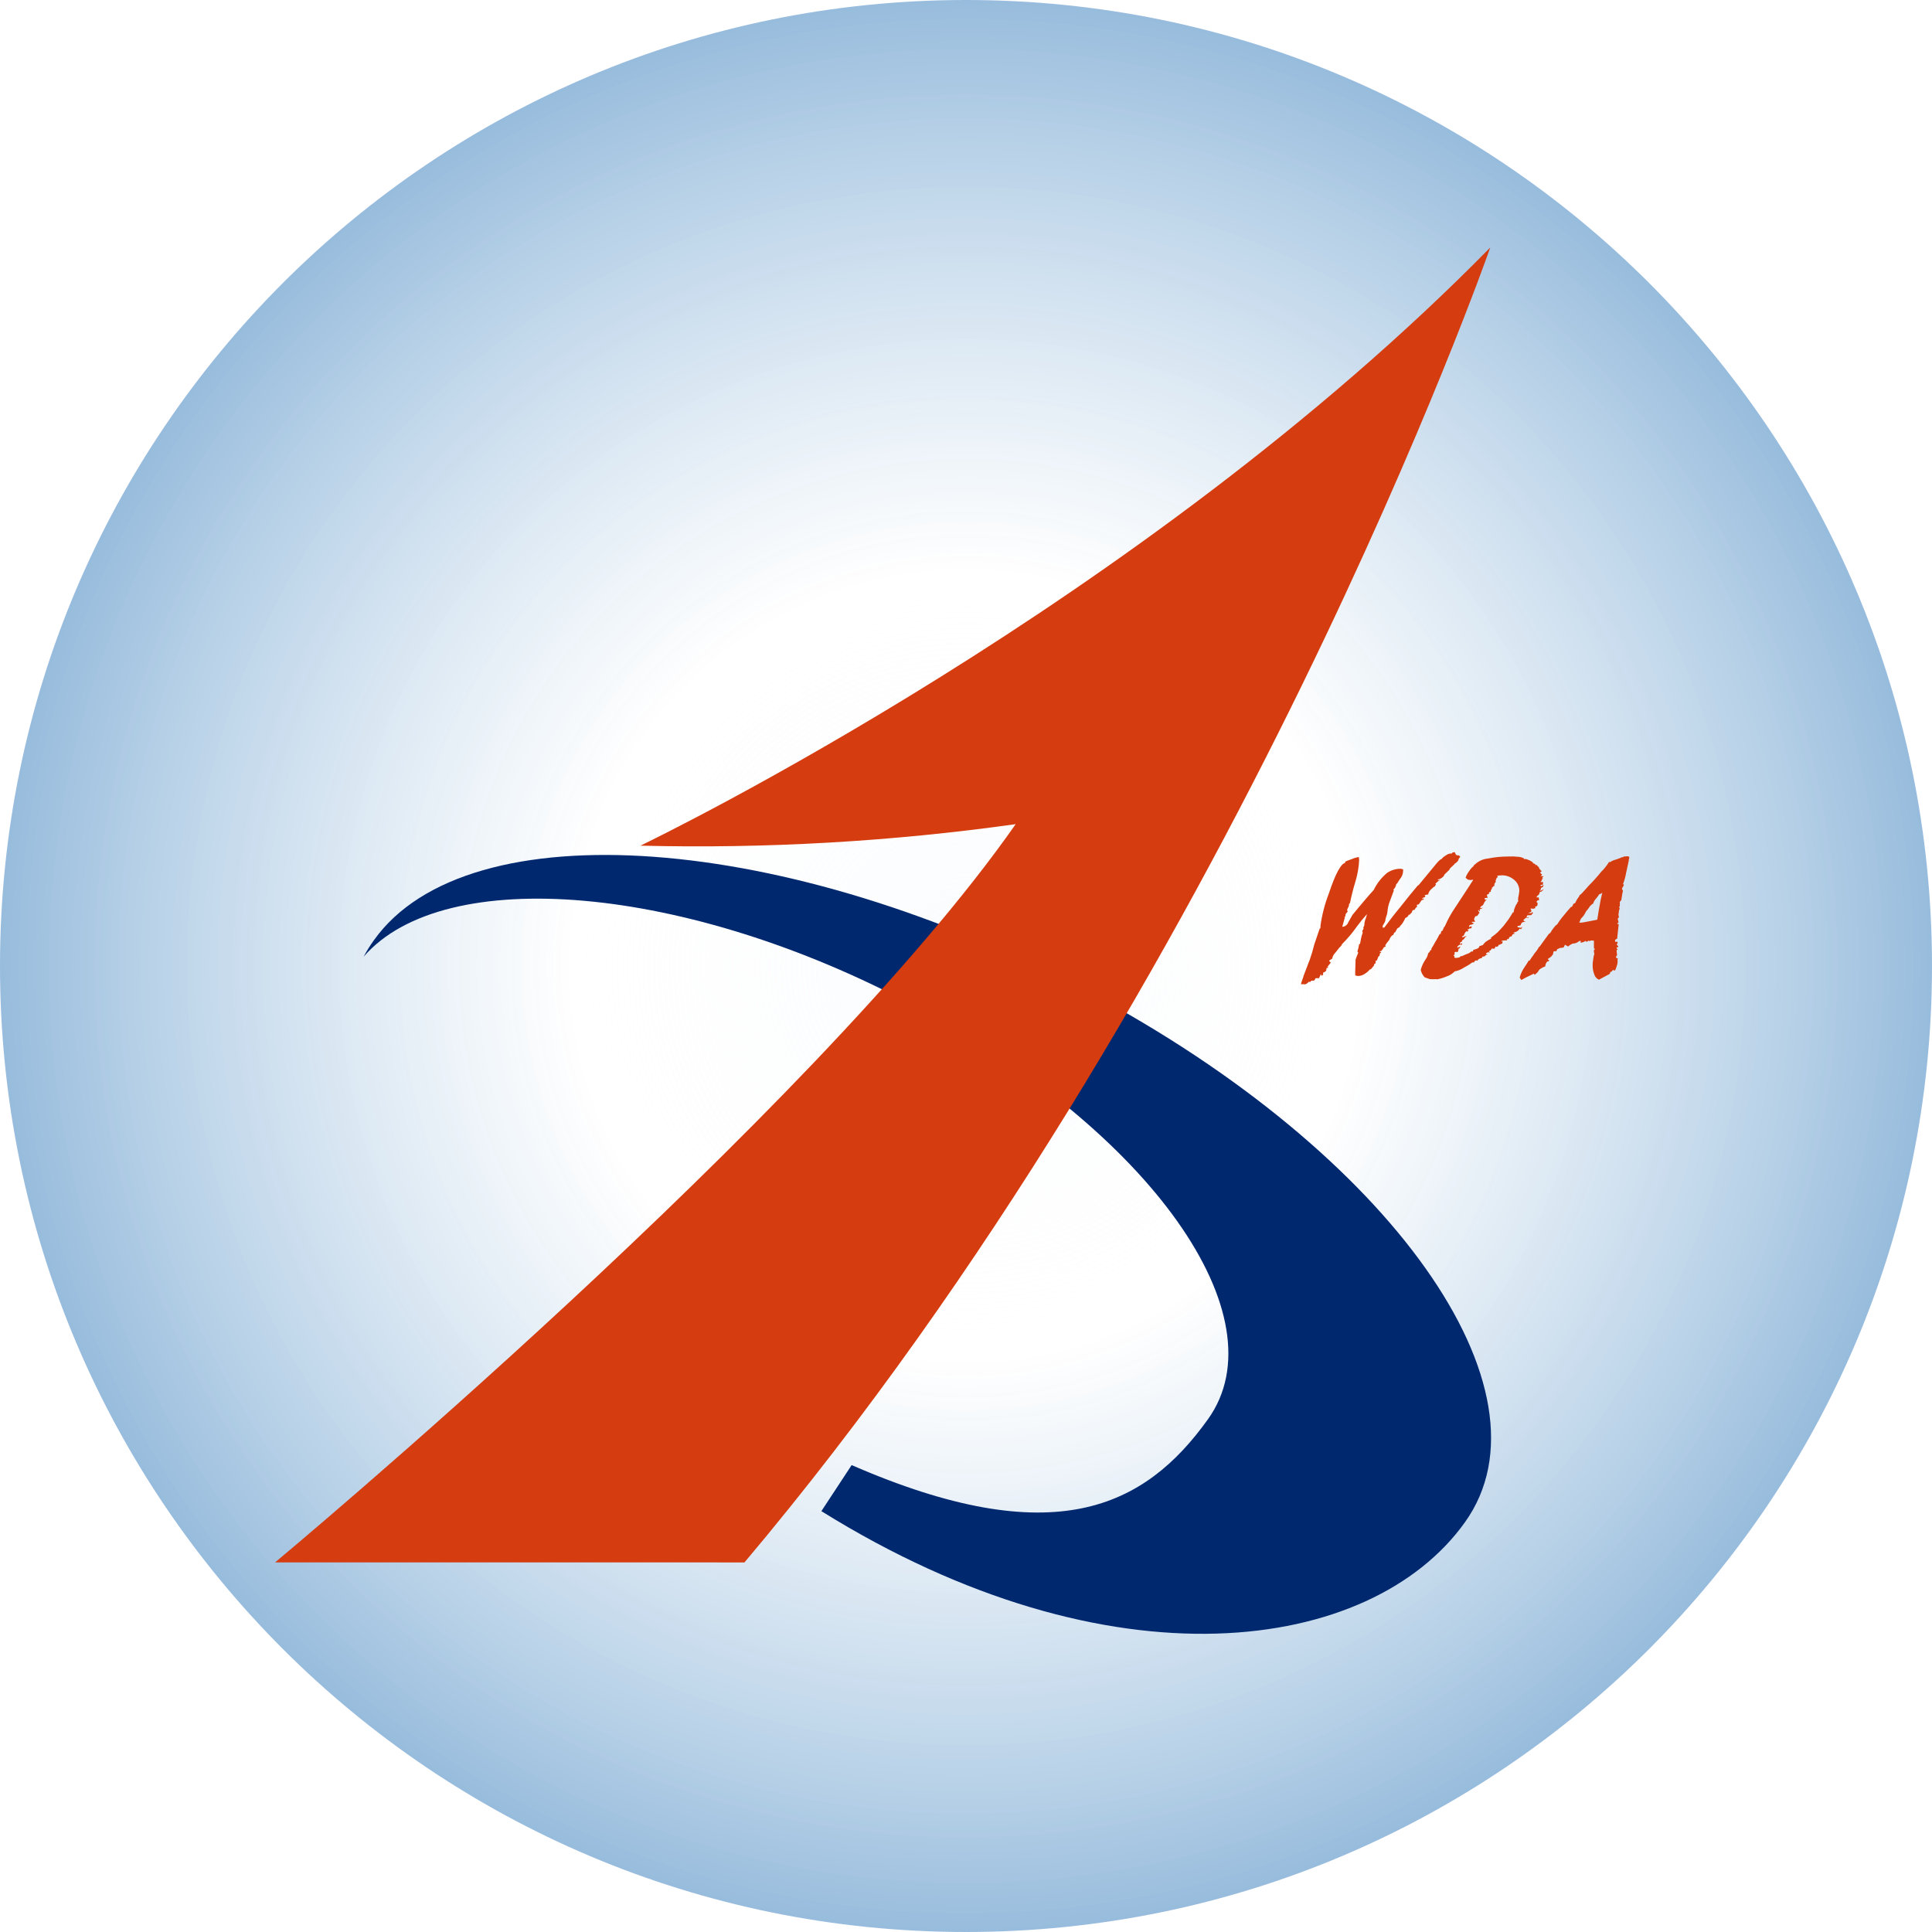
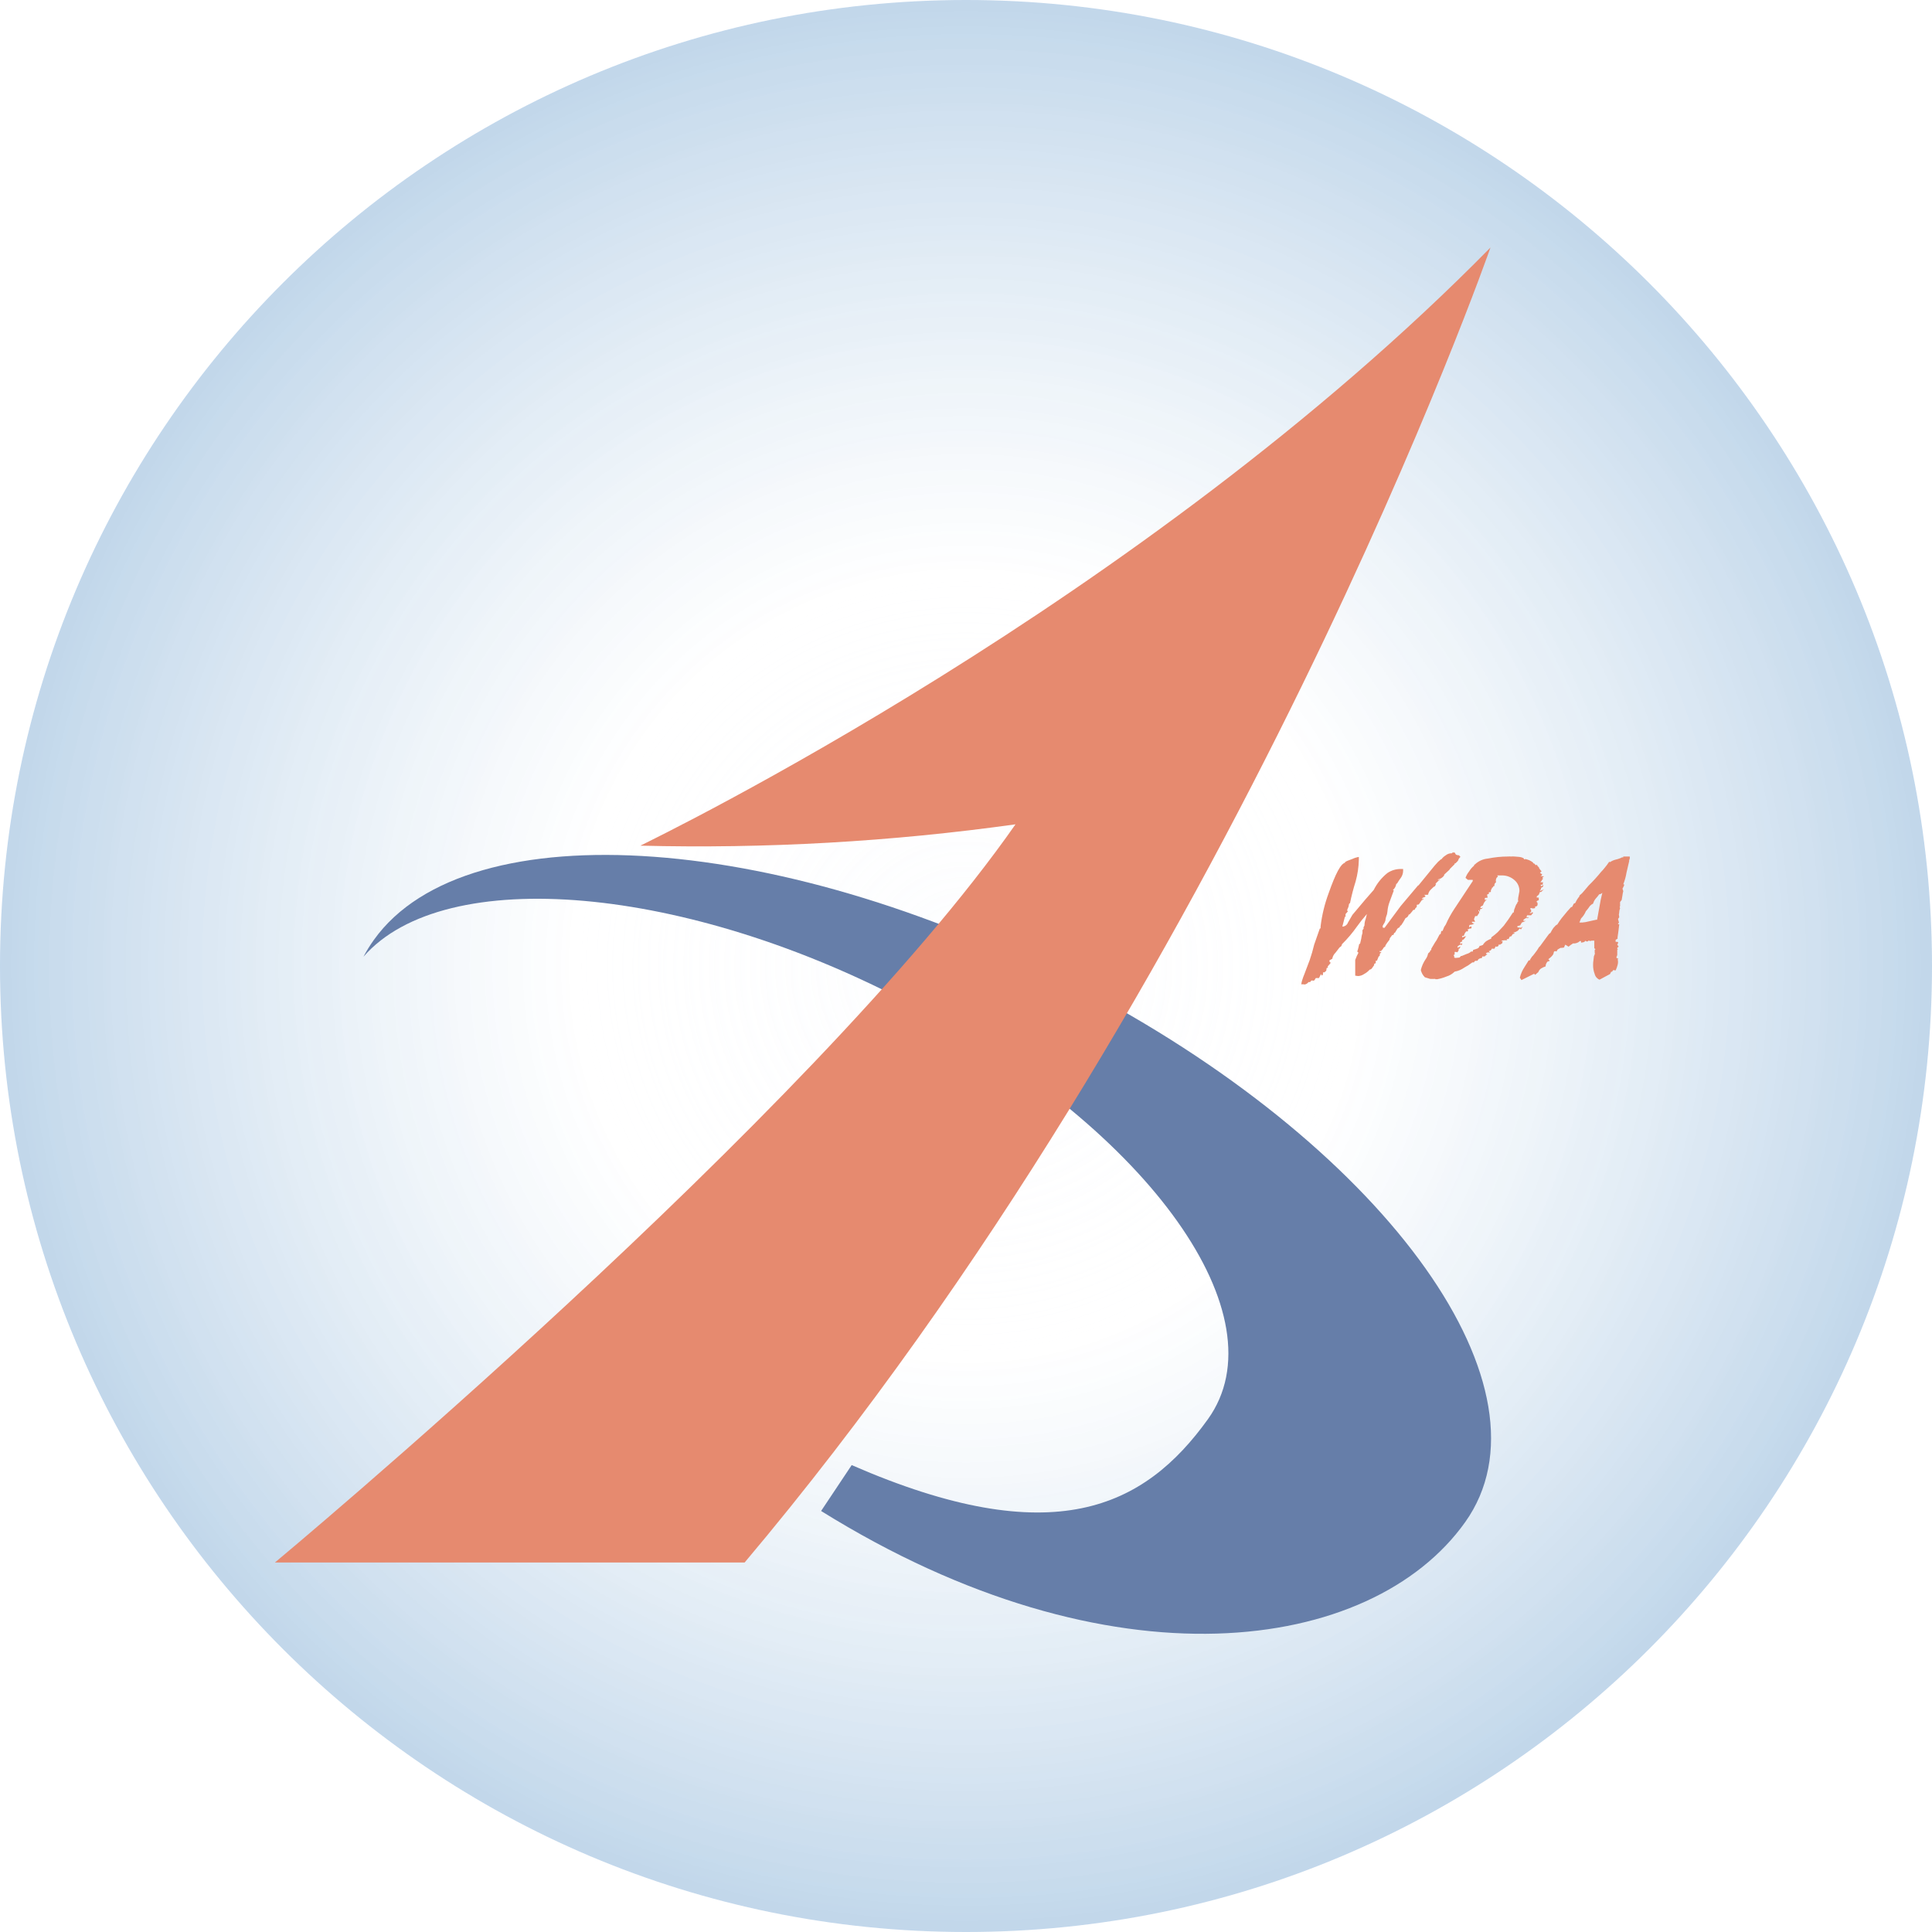
<svg xmlns="http://www.w3.org/2000/svg" viewBox="0 0 48 48">
  <defs>
    <radialGradient id="a" cx=".5" cy=".5" r=".5" gradientUnits="objectBoundingBox">
      <stop offset="0" stop-color="#fbfcfe" />
      <stop offset=".4" stop-color="#fff" stop-opacity=".7" />
      <stop offset="1" stop-color="#96bbdc" />
    </radialGradient>
  </defs>
-   <rect width="48" height="48" fill="url(#a)" rx="24" />
-   <path fill="#00286f" d="M941.159,63.4c5.008,2.179,7.276,1.065,8.853-1.14,1.824-2.549-1.432-7.143-7.277-10.261-5.669-3.031-11.694-3.543-13.7-1.231a3.485,3.485,0,0,1,.258-.413c2.331-3.267,10.295-2.683,17.779,1.308s11.661,9.885,9.325,13.156-8.8,4.2-15.99-.275" transform="translate(-920 -27)" />
-   <path fill="#d53c0f" d="M10385.834,441.817s13.347-11.111,18.4-18.341a56.851,56.851,0,0,1-9.322.534c.4-.193,12.45-6.037,21.113-14.861,0,0-6.35,18.211-18.529,32.669Zm25.488-14.359a.477.477,0,0,1,.028-.1c.016-.039.021-.068.031-.086l0-.01.016-.044c.063-.154.1-.272.141-.366a3.926,3.926,0,0,0,.115-.387l.134-.395c.013,0,.019-.008.019-.031a.1.1,0,0,0,0-.034,3.627,3.627,0,0,1,.211-.813c.162-.486.3-.74.411-.758l-.014-.013c.014-.024.076-.044.181-.081a.6.6,0,0,1,.165-.047l.008.068a2.191,2.191,0,0,1-.092.539,5.475,5.475,0,0,0-.136.536c-.019.008-.026.031-.026.065a.223.223,0,0,1-.028.06c-.019.039-.023.068,0,.081-.019.026-.039.047-.055.071l-.008.063c-.011,0-.021,0-.026.013s0,0,0,0,.013,0,.016.005l-.065.23h.019a.154.154,0,0,0,.125-.1c.037-.068.073-.131.11-.194.078-.1.186-.222.321-.384.068-.078.131-.154.207-.235a1.255,1.255,0,0,1,.335-.426.579.579,0,0,1,.342-.1l.053.013v.037a.313.313,0,0,1-.05.165,1.391,1.391,0,0,0-.1.152l-.019.008a.249.249,0,0,1-.07.141.015.015,0,0,0,0,.016h.011c-.045.115-.073.207-.1.269a.9.9,0,0,0-.061.264.364.364,0,0,1-.028.115.373.373,0,0,0-.026.112.309.309,0,0,1-.045.089.11.11,0,0,0-.023.055l.011.029.036-.008c.095-.131.23-.309.411-.528.136-.175.277-.348.421-.518h.013l.4-.484c.026-.031.053-.068.084-.1s.07-.071.081-.06a.376.376,0,0,1,.117-.1.216.216,0,0,1,.146-.047l.016-.024.058-.01.026.058s.011.013.019.016a.238.238,0,0,0,.063.008c.014.024.026.037.034.026l-.045.06a.061.061,0,0,1-.01.034.1.1,0,0,1-.026.037l-.042.037a.092.092,0,0,1-.023.01v.01c-.047.044-.076.076-.1.094a.109.109,0,0,0-.031.05l-.128.123v.018a.242.242,0,0,1-.165.1l.019.013h.052l-.023.01c-.008,0-.021,0-.023.01-.031.024-.055.052-.081.073l.019.01-.031.055c-.014,0-.045.026-.095.076a.219.219,0,0,0-.07.126h-.029a.14.14,0,0,1-.06.013.067.067,0,0,0,.023.031l-.023.024c-.042.008-.061.021-.061.042h.016v-.013c.014,0,.021.008.021.013l.01.01-.06.021c-.021.034-.047.065-.068.1l-.055.018.013.031c0,.01-.013.026-.031.039a.076.076,0,0,0-.028.044c0,.005-.016.01-.045.013l-.028.037.008.01-.061.065-.025.005a.122.122,0,0,1-.084.078c-.011.024-.023.052-.037.076a.584.584,0,0,1-.05.078.037.037,0,0,0-.013.018l-.036.034,0,.016-.062.037-.056.1c-.01,0-.021,0-.025.016a.131.131,0,0,0-.021.052h-.021s-.014.016-.034.037-.021.039-.026.039l-.019.044a1.084,1.084,0,0,0-.1.133l.013.026-.049.026-.037.063-.021.01v.021h-.048l.011.013.037.016-.026.016c-.013.008-.019.031-.019.065l-.031.026-.036.094-.032.01v.058a.146.146,0,0,0-.033.024c-.011.008-.014.016,0,.024-.021.024-.04.047-.058.071s-.039.042-.053.037a.513.513,0,0,1-.141.118.284.284,0,0,1-.157.044l-.065-.013,0-.1.008-.251v-.039c.01-.031.021-.06.031-.089l.036-.084-.021-.034a.727.727,0,0,0,.028-.1.822.822,0,0,1,.016-.084h.021c.008-.047.018-.094.026-.139a.652.652,0,0,1,.039-.133v-.016c-.008-.031-.011-.047,0-.052l.025-.042a.037.037,0,0,1,0-.044.15.15,0,0,0,.017-.042.464.464,0,0,1,.033-.16c.014-.037.023-.076.034-.115a3.439,3.439,0,0,0-.246.3,3.228,3.228,0,0,1-.376.447.087.087,0,0,1-.026.047c-.021.026-.034.034-.036.034l-.1.128a.272.272,0,0,0-.081.149l-.07.047c-.011.008-.008.016.011.029s.021.013.021.024a.15.15,0,0,1-.037.05c-.013.018-.028.037-.044.055l.023.016c0,.005-.013.01-.044.013l-.011.071-.045.034a.029.029,0,0,0-.028.008v.008a.1.1,0,0,0,0,.042l-.034.029c-.008,0-.013,0-.013-.018l-.011-.021-.045.1h-.031a.042.042,0,0,0-.025,0h-.029l-.026.047a.045.045,0,0,1-.047.013.063.063,0,0,1-.031,0l-.031.034-.037-.005a.148.148,0,0,1-.1.065A.16.16,0,0,0,10411.322,427.458Zm5.473-.112-.039-.058a.836.836,0,0,1,.126-.267c.033-.047.067-.1.1-.157h.013l.006.008a.6.6,0,0,1,.06-.094.513.513,0,0,0,.056-.081c.028-.037.047-.058.06-.076a.652.652,0,0,0,.053-.086.154.154,0,0,1,.028-.026l.218-.3a.1.1,0,0,1,.039-.029.979.979,0,0,1,.078-.118c.045-.06.07-.086.092-.092a1.731,1.731,0,0,1,.115-.165c.047-.055.094-.112.141-.17l.087-.1.028-.008.039-.076a.11.11,0,0,0,.042-.018.624.624,0,0,1,.1-.165l0-.018a.652.652,0,0,0,.12-.118c.036-.039.076-.081.115-.128a3.932,3.932,0,0,0,.309-.345.936.936,0,0,0,.081-.086,1.613,1.613,0,0,0,.12-.165l.013.016a.4.4,0,0,1,.139-.065.967.967,0,0,0,.123-.044l.039-.018h.029l.013-.016.1-.008.039.013a.13.13,0,0,1-.021.092h.016l.014.01h-.021c-.023.1-.044.2-.065.3a1.379,1.379,0,0,1-.078.28s.011,0,.019.008.008.013,0,.021l-.045.081.026.058a.607.607,0,0,0-.021.1c-.008.047-.014.092-.021.128l-.036.042v.115h-.019l.016.052a.259.259,0,0,0-.021.078.227.227,0,0,1-.011.068l.013.068-.031.039a.2.2,0,0,0,.011.044l.008.037a.024.024,0,0,1-.019.031v-.016l-.008.008c0,.029.013.037.034.031,0,.016-.011.071-.019.165s-.016.144-.016.146a.114.114,0,0,0,0,.044l-.055.034v.052l.039-.008a.023.023,0,0,1,.019.037.127.127,0,0,1-.019.042l.037.034c.008.013,0,.024-.017.026s-.021.008-.021.016v.016c.019.013.026.024.026.026s-.008.013-.026.008v.042a.868.868,0,0,0,.011.086c-.019.026-.026.039-.026.055s.008.018.023.024a.026.026,0,0,1,.026.026v0h-.016a.269.269,0,0,1-.006.136.772.772,0,0,1-.052.144l-.058-.013a.139.139,0,0,0-.016.029.023.023,0,0,1-.031.013l-.006,0-.021.055c-.089.05-.178.094-.267.144a.2.2,0,0,1-.118-.136.6.6,0,0,1-.039-.23.626.626,0,0,1,.011-.12c.008-.042.011-.076.013-.092a.4.4,0,0,1,.016-.052.045.045,0,0,0-.008-.044V426.6l.026-.016c-.013-.018-.019-.024-.026-.021v-.191l-.065-.008-.05.018a.033.033,0,0,0-.023-.013s-.013.005-.018.024h-.045c0-.008-.013-.01-.016-.021a.08.08,0,0,1-.055.037.455.455,0,0,1-.058.013l0-.029a.029.029,0,0,1,0-.018h-.021c-.008,0-.019.01-.034.021a.244.244,0,0,1-.146.047c-.021.01-.042.021-.062.034s-.031.026-.05.039l-.076-.044a.194.194,0,0,0-.028.063l-.065.016h-.031l-.071.034-.023.052-.033-.008-.034.013-.014.068a.407.407,0,0,1-.052.063.367.367,0,0,1-.065.042l-.008.034h.031a.1.1,0,0,1-.016.037c-.011.008-.016,0-.019-.008a.174.174,0,0,0-.062.131.489.489,0,0,0-.112.055.166.166,0,0,0-.071.084l-.075.068c-.008,0-.014,0-.019-.013l0-.016-.207.1-.094.052Zm1.938-2.129a.8.8,0,0,1-.081.11.335.335,0,0,0-.072.123.24.24,0,0,0-.076.063,1,1,0,0,1-.1.131.549.549,0,0,1-.126.18c-.016.037-.028.071-.042.1a.645.645,0,0,0,.157-.018c.17-.031.262-.052.27-.052l0,0,.021-.008c.025-.167.055-.335.086-.5l.039-.17A.126.126,0,0,1,10418.732,425.217Zm-4.071,2.11a1.171,1.171,0,0,1-.136,0l-.128-.044a.369.369,0,0,1-.1-.188.834.834,0,0,1,.125-.267.333.333,0,0,0,.058-.139c0-.005.008-.013.029-.031a.044.044,0,0,0,.016-.045l0,.008.037-.024v-.029c.026-.047.047-.076.06-.1a1.022,1.022,0,0,1,.065-.112c.026-.047.053-.094.079-.149h.023l.019-.073.028-.008.039-.092c.011,0,.023-.024.039-.06a2.583,2.583,0,0,1,.226-.408c.287-.434.434-.662.444-.68l.013-.018-.008-.013-.047.01-.073-.01-.058-.047a.534.534,0,0,1,.087-.162.52.52,0,0,1,.117-.133c0-.016.008-.026.016-.031s.008,0,.008,0a.537.537,0,0,1,.327-.152,2.513,2.513,0,0,1,.5-.05.315.315,0,0,1,.07,0,.5.5,0,0,1,.089,0l.126.01a.305.305,0,0,1,.1.031l.019.024h.021v-.008a.918.918,0,0,1,.1.034.584.584,0,0,1,.095.058v.024h.023a.055.055,0,0,1,.034.024c.013.018.025.024.033.008l.031.044h.011l.011.013a.119.119,0,0,0,.031.06c.026.024.036.037.039.052l-.039.021.031.037.016.005a.054.054,0,0,1-.034.052h.071v.018h-.019s-.008.013-.011.039h.011l.019-.008s-.011.013-.039.037a.02.02,0,0,0,0,.018l-.034.042h.075c-.008,0-.013.016-.013.037s0,.031-.011.031h-.047v.021l.016.013a.252.252,0,0,1,.061-.029.087.087,0,0,1-.076.073.03.03,0,0,1,0,.042l0,0a.033.033,0,0,0-.021.026h.021l.089-.044-.028.021v.008l-.05.042h-.026l-.031.073-.05.039v.034l.047-.01.011.076h-.042a.044.044,0,0,1-.008.024.023.023,0,0,1-.028.005l.039.034v.031a.053.053,0,0,1-.061.06l.008.037a.132.132,0,0,1-.112.01.021.021,0,0,0,0,.029l.011.018-.006.039-.052.021-.029.008h.048l.031.008.031-.034.019.026-.048.052-.094.005a.092.092,0,0,0-.019.058h.016l.029-.018v.024a.276.276,0,0,1-.065,0l-.053.047v.029l.053.008-.095.031-.031.05c.008.01,0,.016-.013.024l-.065.013v.029l.084.016.038-.031-.033.065a.228.228,0,0,1-.039-.013.145.145,0,0,1-.053.06.3.3,0,0,1-.1.037.057.057,0,0,0,.011.013.062.062,0,0,1,.031.01l-.061.021-.028.05-.044.01c-.021.034-.032.052-.029.058h-.047c.016.018.013.031,0,.031a.177.177,0,0,1-.053,0l-.07.01v.021h.023a.016.016,0,0,0,.016,0,.051.051,0,0,0-.026.05l-.044.013c0,.005-.011.008-.011.016h-.036l-.006.026a.078.078,0,0,1-.036.024.03.03,0,0,1-.021,0l-.01-.013-.026.058h-.076c0,.029-.026.047-.067.065a.118.118,0,0,0,.031.034l-.05-.01-.05.026v.021h.028c.006,0,.006,0,.006.01l-.037.013c-.013.01-.021.021-.031.031a.1.1,0,0,1-.055.008.07.07,0,0,0-.013.034.243.243,0,0,0-.071.024.076.076,0,0,0-.042.047l-.021-.01c-.031,0-.05.016-.065.05h-.042a1.29,1.29,0,0,1-.206.128.576.576,0,0,1-.23.094.475.475,0,0,1-.2.126,1.148,1.148,0,0,1-.24.073A.075.075,0,0,0,10414.661,427.327Zm.471-.573v.034l.031.013.092-.013.039-.034h.029c.013-.008.052-.021.112-.05a.25.25,0,0,0,.117-.065h.04s.008-.013.008-.037a.969.969,0,0,0,.12-.042l.028-.029.011-.029a.133.133,0,0,0,.068-.021h.013a.316.316,0,0,1,.086-.092.8.8,0,0,1,.118-.068v-.029a1.611,1.611,0,0,0,.165-.131c.041-.039.091-.1.148-.16l.115-.152c.034-.05.073-.112.115-.183h.021a.269.269,0,0,1,.029-.12.345.345,0,0,1,.06-.112v-.021l.023-.016a.225.225,0,0,1,0-.1c.011-.044.019-.1.026-.152a.349.349,0,0,0-.131-.288.461.461,0,0,0-.318-.11l-.105.01a.048.048,0,0,1,.021.037c-.021,0-.031.018-.042.047a.126.126,0,0,0-.011.076.08.08,0,0,0-.031.092l-.034.013-.008.024a.016.016,0,0,0-.016,0c-.008,0-.008.008,0,.018l-.034.06v.031l-.044.016v.039l-.042.01-.011.037.023.037-.01.01-.068.01v.013l.011.031.047-.01a.22.22,0,0,0-.05.047.211.211,0,0,0-.031.058l-.026.044h-.018l-.014.024h-.019l-.008.034.019.008.042-.016a.085.085,0,0,1-.073.039v.05h-.019v-.013c0-.005,0-.013-.013-.013l-.011.018.023.026.011.021-.047.068-.011.013-.047.01-.031.071.028.065h-.081l0,.013.036.021h.021a.145.145,0,0,1-.05.031l-.062.016-.014.031.006.024.025-.021h.034v.024l-.016.024h-.047v.016l-.039.01c0,.013.01.024.016.024l.008.01-.045.024v-.021a.22.22,0,0,0-.073.118l-.034.008v.039a.249.249,0,0,1,.092-.034l.008.008-.039.021a.111.111,0,0,1-.076.076l.011.021-.05.029-.008.037h.031l.016-.024.011.018a.033.033,0,0,0-.013.034l-.039-.013c-.04.021-.065.039-.071.06v.026l.014-.013.008-.005.047-.013.016-.013-.037.06-.033.008h.013v.031l-.023.05-.039-.01-.034.01v.06l-.016.008-.008.026h.022Zm.014-.021s0,.016-.012.018Zm-.62-.131,0,.01Zm2.327-.6-.013.026h0Zm-21.947-1.993h.011l-.011.005Z" transform="translate(-10379 -403)" />
-   <path fill="rgba(0,0,0,0)" d="M10397.732,442.317h-13.28l1.062-.884c.128-.106,12.245-10.225,17.633-17.311a57.567,57.567,0,0,1-6.808.406c-.439,0-.885-.005-1.325-.015l-.6.258V424.5l-1.574-.039,1.571-.757v-.2l.4.009c1.3-.639,12.624-6.313,20.866-14.709l1.563-1.593-.735,2.108a111.9,111.9,0,0,1-4.72,10.968c-1.812,3.707-3.771,7.272-5.822,10.6a94.807,94.807,0,0,1-8.076,11.264Zm-10.534-1h10.068a108.806,108.806,0,0,0,13.609-21.461c1.819-3.72,3.124-6.841,3.886-8.771a87.445,87.445,0,0,1-17.8,12.439,56.568,56.568,0,0,0,7.208-.543l1.138-.16-.658.941c-2.118,3.028-5.876,7.052-11.169,11.962C10390.86,438.154,10388.5,440.207,10387.2,441.317Zm23.528-13.175.1-.75a.868.868,0,0,1,.038-.166v-.009l.067-.192c.031-.075.056-.143.078-.2s.039-.1.059-.153c.04-.116.072-.223.1-.326l.013-.044.135-.4a4.194,4.194,0,0,1,.231-.884,2.176,2.176,0,0,1,.494-.935.805.805,0,0,1,.373-.214,1.1,1.1,0,0,1,.279-.076l.506-.069.058.5a1.074,1.074,0,0,1,.528-.148l.212-.23-.067.244.055.014.286.071.016-.019c.018-.023.04-.051.067-.081a.739.739,0,0,1,.154-.142.935.935,0,0,1,.113-.092l-1.1-.961,1.485.794h0l.439-.08.065.142h.037l.1.165a1.028,1.028,0,0,1,.258-.066,3.027,3.027,0,0,1,.506-.054v-.068l.337.077.091.008a.865.865,0,0,1,.132.029l.157-.315.45.639.032.025.259-.109v.212l.127-.046-.022.15.146-.033.25-.2-.28.548.014-.016.03-.034a3.439,3.439,0,0,0,.271-.3l.024-.031.029-.027a.441.441,0,0,0,.037-.041,1.3,1.3,0,0,0,.083-.114l.374-.581.192.238.239-.018.352-.4-.1.427.016.005.289.1.033.212,1,.768h-1.093q-.01.045-.023.089a.542.542,0,0,1-.006.089l.017.036-.057.177,0,.027,0,.016-.006.04c-.007.04-.013.078-.02.111l-.016.073.017.058-.026.065v.192l.012.064-.012.015v.085h-.029l-.006.046c0,.015,0,.032-.007.053l.263.233h-.266l.039.209-.034.021a.518.518,0,0,1-.013.067c0,.015,0,.031-.008.045a.491.491,0,0,1,.016.085l.013.061-.01.014v.478h-.123l0,0-.175.352-.186-.042-.117.063-.123.066-.21.117-.223-.091a.7.7,0,0,1-.407-.448q-.016-.048-.029-.1h0v-.006a1.062,1.062,0,0,1-.029-.2l-.062.043-.056.123-.059-.014v.163l-.1.032.278.213-.517-.109-.232.21h-.153l-.035.017-.074.042-.011.019-.007-.009-.106.059h-.424l-.317-.467.03-.112-.138.015-.111.3-.277-.142c-.026.015-.052.029-.079.043a1.107,1.107,0,0,1-.244.116.982.982,0,0,1-.264.138,1.665,1.665,0,0,1-.321.1l-.2.039-.059-.039-.052,0-.069,0-.308-.107-.084-.088c-.014-.015-.027-.03-.04-.046h0a.872.872,0,0,1-.186-.4l-.01-.054h-.112l0,0v.074l-.155.1-.009.01-.026.033a.631.631,0,0,1-.157.151,1.046,1.046,0,0,1-.176.131.787.787,0,0,1-.418.117h-.05l-.5-.1,0-.051,0,0-.089.206h-.222l-.041.019-.1.107-.112-.016a.635.635,0,0,1-.162.041l-.1.011h0Z" transform="translate(-10379 -403)" />
+   <g opacity=".6">
+     <rect width="48" height="48" fill="url(#a)" rx="24" />
+     <path fill="#00286f" d="M21.16 36.4c5 2.18 7.27 1.06 8.85-1.14 1.83-2.55-1.43-7.14-7.28-10.26-5.66-3.03-11.69-3.54-13.7-1.23a3.48 3.48 0 0 1 .26-.42c2.33-3.26 10.3-2.68 17.78 1.31s11.66 9.89 9.33 13.16-8.8 4.2-16-.28" />
+     <path fill="#d53c0f" d="M6.83 38.82s13.35-11.11 18.4-18.34a56.85 56.85 0 0 1-9.32.53c.4-.2 12.45-6.04 21.12-14.86 0 0-6.35 18.21-18.53 32.67Zm25.5-14.36a.48.48 0 0 1 .02-.1l.03-.09.02-.05.14-.37a3.93 3.93 0 0 0 .11-.38l.14-.4c.01 0 .02 0 .02-.03a.1.1 0 0 0 0-.03 3.63 3.63 0 0 1 .2-.82c.17-.48.3-.74.42-.76h-.02c.02-.03.08-.05.19-.09a.6.6 0 0 1 .16-.05v.07a2.2 2.2 0 0 1-.08.54 5.47 5.47 0 0 0-.14.54c-.02 0-.03.03-.03.06a.22.22 0 0 1-.02.06c-.02.04-.03.07 0 .08l-.06.07v.07h-.03l.01.01-.06.23h.02a.15.15 0 0 0 .12-.1l.11-.19.32-.38.21-.24a1.25 1.25 0 0 1 .34-.42.58.58 0 0 1 .34-.1h.05v.05a.31.31 0 0 1-.05.16 1.4 1.4 0 0 0-.1.15l-.02.01a.25.25 0 0 1-.07.14.01.01 0 0 0 0 .02h.01l-.1.27a.9.9 0 0 0-.06.26.36.36 0 0 1-.03.12.37.37 0 0 0-.02.1.3.3 0 0 1-.05.1.11.11 0 0 0-.02.05l.01.03h.04l.4-.54.43-.51h.01l.4-.49.09-.1c.04-.03.07-.07.08-.06a.38.38 0 0 1 .11-.1.22.22 0 0 1 .15-.05l.02-.02h.05l.03.05.02.01a.24.24 0 0 0 .06.01c.02.03.03.04.04.03l-.05.06a.06.06 0 0 1-.01.03.1.1 0 0 1-.03.04l-.04.04a.1.1 0 0 1-.02 0v.02l-.1.1a.1.1 0 0 0-.03.04l-.13.12v.02a.24.24 0 0 1-.16.1l.01.01h.06l-.03.01-.02.01-.08.08h.02l-.03.06c-.02 0-.05.03-.1.08a.22.22 0 0 0-.07.13h-.03a.14.14 0 0 1-.06 0 .07.07 0 0 0 .03.04l-.03.02c-.04.01-.06.02-.06.05h.02v-.02l.02.02-.05.03-.07.1-.05.01v.04s0 .02-.02.03a.08.08 0 0 0-.03.05l-.04.01-.03.04-.06.07H35a.12.12 0 0 1-.08.09l-.04.07a.58.58 0 0 1-.05.08.04.04 0 0 0-.01.02l-.04.03v.02l-.06.04-.06.1-.02.01a.13.13 0 0 0-.02.05h-.03l-.03.04-.03.04-.01.04a1.08 1.08 0 0 0-.1.14v.02l-.04.03-.04.06-.02.01v.02h-.05l.01.02.04.01-.02.02c-.02 0-.02.03-.02.06l-.03.03-.04.1h-.03v.06a.15.15 0 0 0-.04.02v.03l-.05.07c-.01.02-.04.04-.06.04a.51.51 0 0 1-.14.11.28.28 0 0 1-.15.05l-.07-.01v-.39l.04-.1.04-.08-.03-.03a.73.73 0 0 0 .03-.1.82.82 0 0 1 .02-.09h.02l.03-.13a.65.65 0 0 1 .03-.14v-.07l.03-.04a.04.04 0 0 1 0-.04.15.15 0 0 0 .02-.04.46.46 0 0 1 .03-.16l.03-.12a3.44 3.44 0 0 0-.24.3 3.23 3.23 0 0 1-.38.45.09.09 0 0 1-.02.05l-.04.03-.1.13a.27.27 0 0 0-.08.15l-.07.04v.03l.03.03a.15.15 0 0 1-.04.05.7.7 0 0 1-.04.05l.02.02-.04.01-.01.07-.05.04a.03.03 0 0 0-.03 0v.01a.1.1 0 0 0 0 .04l-.03.03-.01-.02-.01-.02-.05.1h-.03a.04.04 0 0 0-.02 0h-.03l-.03.05a.04.04 0 0 1-.05.01.06.06 0 0 1-.03 0l-.03.04h-.04a.15.15 0 0 1-.1.06.16.16 0 0 0-.09 0Zm5.47-.11-.04-.06a.84.84 0 0 1 .12-.27l.1-.16H38v.01a.6.6 0 0 1 .06-.1.51.51 0 0 0 .06-.07l.06-.08a.65.65 0 0 0 .05-.08.15.15 0 0 1 .03-.03l.22-.3a.1.1 0 0 1 .04-.03.98.98 0 0 1 .07-.12c.05-.06.07-.08.1-.09a1.73 1.73 0 0 1 .11-.16l.14-.17.09-.1.03-.01.04-.08a.11.11 0 0 0 .04-.02.62.62 0 0 1 .1-.16v-.02a.65.65 0 0 0 .12-.12l.11-.13a3.93 3.93 0 0 0 .31-.34.94.94 0 0 0 .08-.09 1.61 1.61 0 0 0 .12-.16l.02.01a.4.4 0 0 1 .13-.06.97.97 0 0 0 .13-.04l.04-.02h.03v-.02h.16a.13.13 0 0 1-.02.1h.03-.02l-.07.3a1.38 1.38 0 0 1-.08.29s.01 0 .02 0V22l-.04.08.02.06a.6.6 0 0 0-.02.1l-.02.12-.04.05v.11h-.01l.01.05a.26.26 0 0 0-.02.08.23.23 0 0 1-.01.07l.01.07-.03.04a.2.2 0 0 0 .01.04l.01.04a.02.02 0 0 1-.02.03v-.02.01c0 .03 0 .04.03.03l-.02.17-.02.14a.11.11 0 0 0 0 .05l-.05.03v.05h.04a.02.02 0 0 1 .02.03.13.13 0 0 1-.02.04l.03.04c.01.01 0 .02-.01.02l-.02.02v.02l.02.02h-.02v.05a.87.87 0 0 0 0 .09l-.02.05c0 .01 0 .02.02.03a.03.03 0 0 1 .03.02h-.02a.27.27 0 0 1 0 .14.77.77 0 0 1-.05.14l-.06-.01a.14.14 0 0 0-.02.03.02.02 0 0 1-.03.01l-.03.06-.26.14a.2.2 0 0 1-.12-.14.6.6 0 0 1-.04-.23.63.63 0 0 1 .01-.12l.01-.09a.4.4 0 0 1 .02-.05.04.04 0 0 0 0-.04v-.07l.02-.02-.03-.02v-.19h-.06l-.05.01a.03.03 0 0 0-.03-.01s-.01 0-.02.02h-.04l-.02-.02a.08.08 0 0 1-.05.04.46.46 0 0 1-.06.01v-.03a.03.03 0 0 1 0-.01h-.02s-.02 0-.03.02a.24.24 0 0 1-.15.04l-.06.04-.05.04-.08-.05a.2.2 0 0 0-.03.07l-.06.01h-.03l-.07.04-.03.05-.03-.01-.03.01-.02.07a.4.4 0 0 1-.05.06.37.37 0 0 1-.06.05l-.01.03h.03a.1.1 0 0 1-.02.04l-.02-.01a.17.17 0 0 0-.06.13.49.49 0 0 0-.11.05.17.17 0 0 0-.07.09l-.08.07-.02-.02v-.01l-.2.1-.1.05Zm1.93-2.13a.8.8 0 0 1-.08.1.34.34 0 0 0-.07.13.24.24 0 0 0-.08.06 1 1 0 0 1-.1.13.55.55 0 0 1-.12.18l-.04.1a.65.65 0 0 0 .15-.01l.27-.06h.02l.09-.5.04-.17a.13.13 0 0 1-.08.04Zm-4.07 2.1a1.17 1.17 0 0 1-.13 0l-.13-.04a.37.37 0 0 1-.1-.18.83.83 0 0 1 .12-.27.33.33 0 0 0 .06-.14l.03-.03a.04.04 0 0 0 .02-.05v.01l.03-.02v-.03l.06-.1a1.02 1.02 0 0 1 .07-.11l.08-.15h.02l.02-.08h.03l.04-.1.04-.06a2.58 2.58 0 0 1 .22-.4l.45-.68v-.03h-.12l-.06-.05a.53.53 0 0 1 .09-.16.52.52 0 0 1 .12-.14l.01-.03h.01a.54.54 0 0 1 .33-.15 2.51 2.51 0 0 1 .5-.05.32.32 0 0 1 .07 0 .5.5 0 0 1 .09 0l.12.01a.3.3 0 0 1 .1.03l.02.03h.02v-.01a.92.92 0 0 1 .1.03.58.58 0 0 1 .1.06v.02h.02a.06.06 0 0 1 .03.03c.02.02.03.02.04 0l.03.05.02.01a.12.12 0 0 0 .03.06l.04.05-.04.03.03.03h.02a.05.05 0 0 1-.04.06h.08v.02h-.02l-.01.04.03-.01-.04.04a.02.02 0 0 0 0 .01l-.04.05h.08c-.01 0-.02.01-.02.03v.03h-.05V22l.01.02a.25.25 0 0 1 .06-.03.09.09 0 0 1-.07.07.03.03 0 0 1 0 .04.03.03 0 0 0-.02.03h.02l.09-.04-.03.02-.05.05h-.03l-.03.07-.05.04v.03h.05v.07h-.03a.04.04 0 0 1-.01.02.02.02 0 0 1-.03 0l.04.04v.03a.05.05 0 0 1-.06.06v.04a.13.13 0 0 1-.1 0 .02.02 0 0 0 0 .04v.06l-.05.02h-.03.05l.03.01.03-.03.02.02-.05.06h-.1a.1.1 0 0 0-.01.06h.01l.03-.02v.03a.28.28 0 0 1-.06 0l-.06.04v.03h.06l-.1.04-.03.05-.01.02-.07.02v.03l.09.01.04-.03-.04.07a.23.23 0 0 1-.04-.02.14.14 0 0 1-.05.06.3.3 0 0 1-.1.04.06.06 0 0 0 .01.01.06.06 0 0 1 .03.01l-.06.02-.03.05-.04.01-.03.06h-.05c.02.02.02.03 0 .03a.18.18 0 0 1-.05 0l-.07.01v.02h.02a.02.02 0 0 0 .02 0 .05.05 0 0 0-.03.05l-.04.02-.01.01h-.04v.03a.08.08 0 0 1-.04.02.03.03 0 0 1-.02 0l-.01-.01-.03.06h-.07c0 .03-.03.05-.07.06a.12.12 0 0 0 .03.04l-.05-.01-.05.02v.02h.03v.01l-.03.02-.03.03a.1.1 0 0 1-.06 0 .07.07 0 0 0-.01.04.24.24 0 0 0-.07.02.08.08 0 0 0-.04.05h-.02c-.04 0-.05 0-.07.04h-.04a1.29 1.29 0 0 1-.2.13.58.58 0 0 1-.24.1.47.47 0 0 1-.2.12 1.15 1.15 0 0 1-.24.07.07.07 0 0 0-.04 0Zm.47-.57v.04l.03.01.1-.01.04-.04h.02l.12-.05a.25.25 0 0 0 .11-.06h.04l.01-.04a.97.97 0 0 0 .12-.04l.03-.03.01-.03a.13.13 0 0 0 .07-.02h.01a.32.32 0 0 1 .09-.1.8.8 0 0 1 .12-.06v-.03a1.61 1.61 0 0 0 .16-.13l.15-.16.11-.15.12-.18h.02a.27.27 0 0 1 .03-.12.34.34 0 0 1 .06-.12v-.02l.02-.01a.23.23 0 0 1 0-.1l.03-.16a.35.35 0 0 0-.13-.28.46.46 0 0 0-.32-.11h-.1a.05.05 0 0 1 .01.04c-.02 0-.03.02-.04.05a.13.13 0 0 0 0 .08.08.08 0 0 0-.04.09l-.03.01-.01.03a.02.02 0 0 0-.02 0v.01l-.03.06v.04l-.05.01v.04l-.04.01v.04l.01.03v.01l-.07.01v.05l.05-.01a.22.22 0 0 0-.05.05.21.21 0 0 0-.03.05l-.02.05h-.02l-.01.02h-.02l-.01.04h.02l.04-.01a.09.09 0 0 1-.07.04v.05h-.02v-.02l-.02-.01v.02l.02.02v.03l-.04.06-.01.02h-.05l-.03.08.03.06h-.08v.02l.03.02h.03a.14.14 0 0 1-.05.03l-.07.01-.01.03v.03l.03-.02h.03v.02l-.01.03h-.05v.01l-.04.01.02.03-.04.03v-.02a.22.22 0 0 0-.07.12h-.04v.04a.25.25 0 0 1 .1-.03l-.03.03a.11.11 0 0 1-.08.07l.01.03-.05.02v.04h.02l.02-.02.01.02a.03.03 0 0 0-.01.03l-.04-.01c-.04.02-.07.04-.07.06v.02l.01-.01.06-.02.01-.01-.03.06h-.04.02v.04l-.03.05-.04-.01h-.03v.07h-.02v.03h.02Zm.02-.02-.01.02Zm-.62-.13v.01Zm2.32-.6v.03Zm-21.94-2v.01Z" />
+     <path fill="rgba(0,0,0,0)" d="M18.73 39.32H5.45l1.06-.89c.13-.1 12.25-10.22 17.64-17.3a57.57 57.57 0 0 1-6.81.4c-.44 0-.89 0-1.33-.02l-.6.26v-.27l-1.57-.04 1.57-.76v-.2l.4.01c1.3-.64 12.62-6.31 20.87-14.7l1.56-1.6-.74 2.1a111.9 111.9 0 0 1-4.72 10.98c-1.8 3.7-3.77 7.27-5.82 10.6a94.8 94.8 0 0 1-8.07 11.26Zm-10.53-1h10.07a108.8 108.8 0 0 0 13.6-21.46c1.82-3.72 3.13-6.84 3.9-8.77a87.44 87.44 0 0 1-17.8 12.43 56.57 56.57 0 0 0 7.2-.54l1.14-.16-.66.94c-2.12 3.03-5.88 7.05-11.17 11.96a212.59 212.59 0 0 1-6.28 5.6Zm23.53-13.18.1-.75a.87.87 0 0 1 .03-.16v-.01l.07-.2.08-.2.06-.15.1-.32.01-.05.14-.4a4.2 4.2 0 0 1 .23-.88 2.18 2.18 0 0 1 .5-.94.8.8 0 0 1 .36-.21 1.1 1.1 0 0 1 .28-.08l.5-.07.07.5a1.07 1.07 0 0 1 .52-.14l.22-.23-.07.24.05.01.3.08v-.02l.07-.08a.74.74 0 0 1 .16-.15.94.94 0 0 1 .11-.09l-1.1-.96 1.49.8.43-.09.07.15h.04l.1.16a1.03 1.03 0 0 1 .25-.06 3.03 3.03 0 0 1 .51-.06v-.07l.34.08h.09a.86.86 0 0 1 .13.04l.16-.32.45.64.03.03.26-.11v.2l.13-.04-.03.15.15-.03.25-.2-.28.55.01-.02.03-.03a3.44 3.44 0 0 0 .27-.3l.03-.03.03-.03a.44.44 0 0 0 .03-.04 1.3 1.3 0 0 0 .09-.11l.37-.59.2.24.23-.02.35-.4-.1.43h.02l.29.1.03.22 1 .77h-1.09l-.02.09a.54.54 0 0 1 0 .08v.04l-.05.18v.08l-.03.11-.01.07.02.06-.03.07v.19l.01.06-.01.02v.08h-.03v.05l-.01.05.26.24h-.27l.04.2-.03.03a.52.52 0 0 1-.01.06l-.01.05a.5.5 0 0 1 .01.08l.02.06-.01.02v.48h-.13l-.17.35-.19-.04-.11.06-.13.06-.2.12-.23-.09a.7.7 0 0 1-.4-.45l-.04-.1a1.06 1.06 0 0 1-.02-.2l-.07.04-.05.12-.06-.01v.16l-.1.03.28.22-.52-.11-.23.2h-.16l-.03.02-.07.05-.02.02v-.01l-.1.06h-.43l-.32-.47.03-.11-.14.01-.1.3-.29-.14-.07.04a1.1 1.1 0 0 1-.25.12.98.98 0 0 1-.26.14 1.67 1.67 0 0 1-.32.1l-.2.04-.06-.04h-.12l-.31-.11-.09-.09a.88.88 0 0 1-.04-.04.87.87 0 0 1-.18-.4l-.01-.06h-.11v.08l-.16.1-.03.04a.63.63 0 0 1-.16.15 1.05 1.05 0 0 1-.18.13.79.79 0 0 1-.41.12h-.05l-.5-.1v-.05l-.1.2h-.22l-.04.02-.1.1h-.1a.64.64 0 0 1-.17.03l-.1.01Z" />
+   </g>
</svg>
